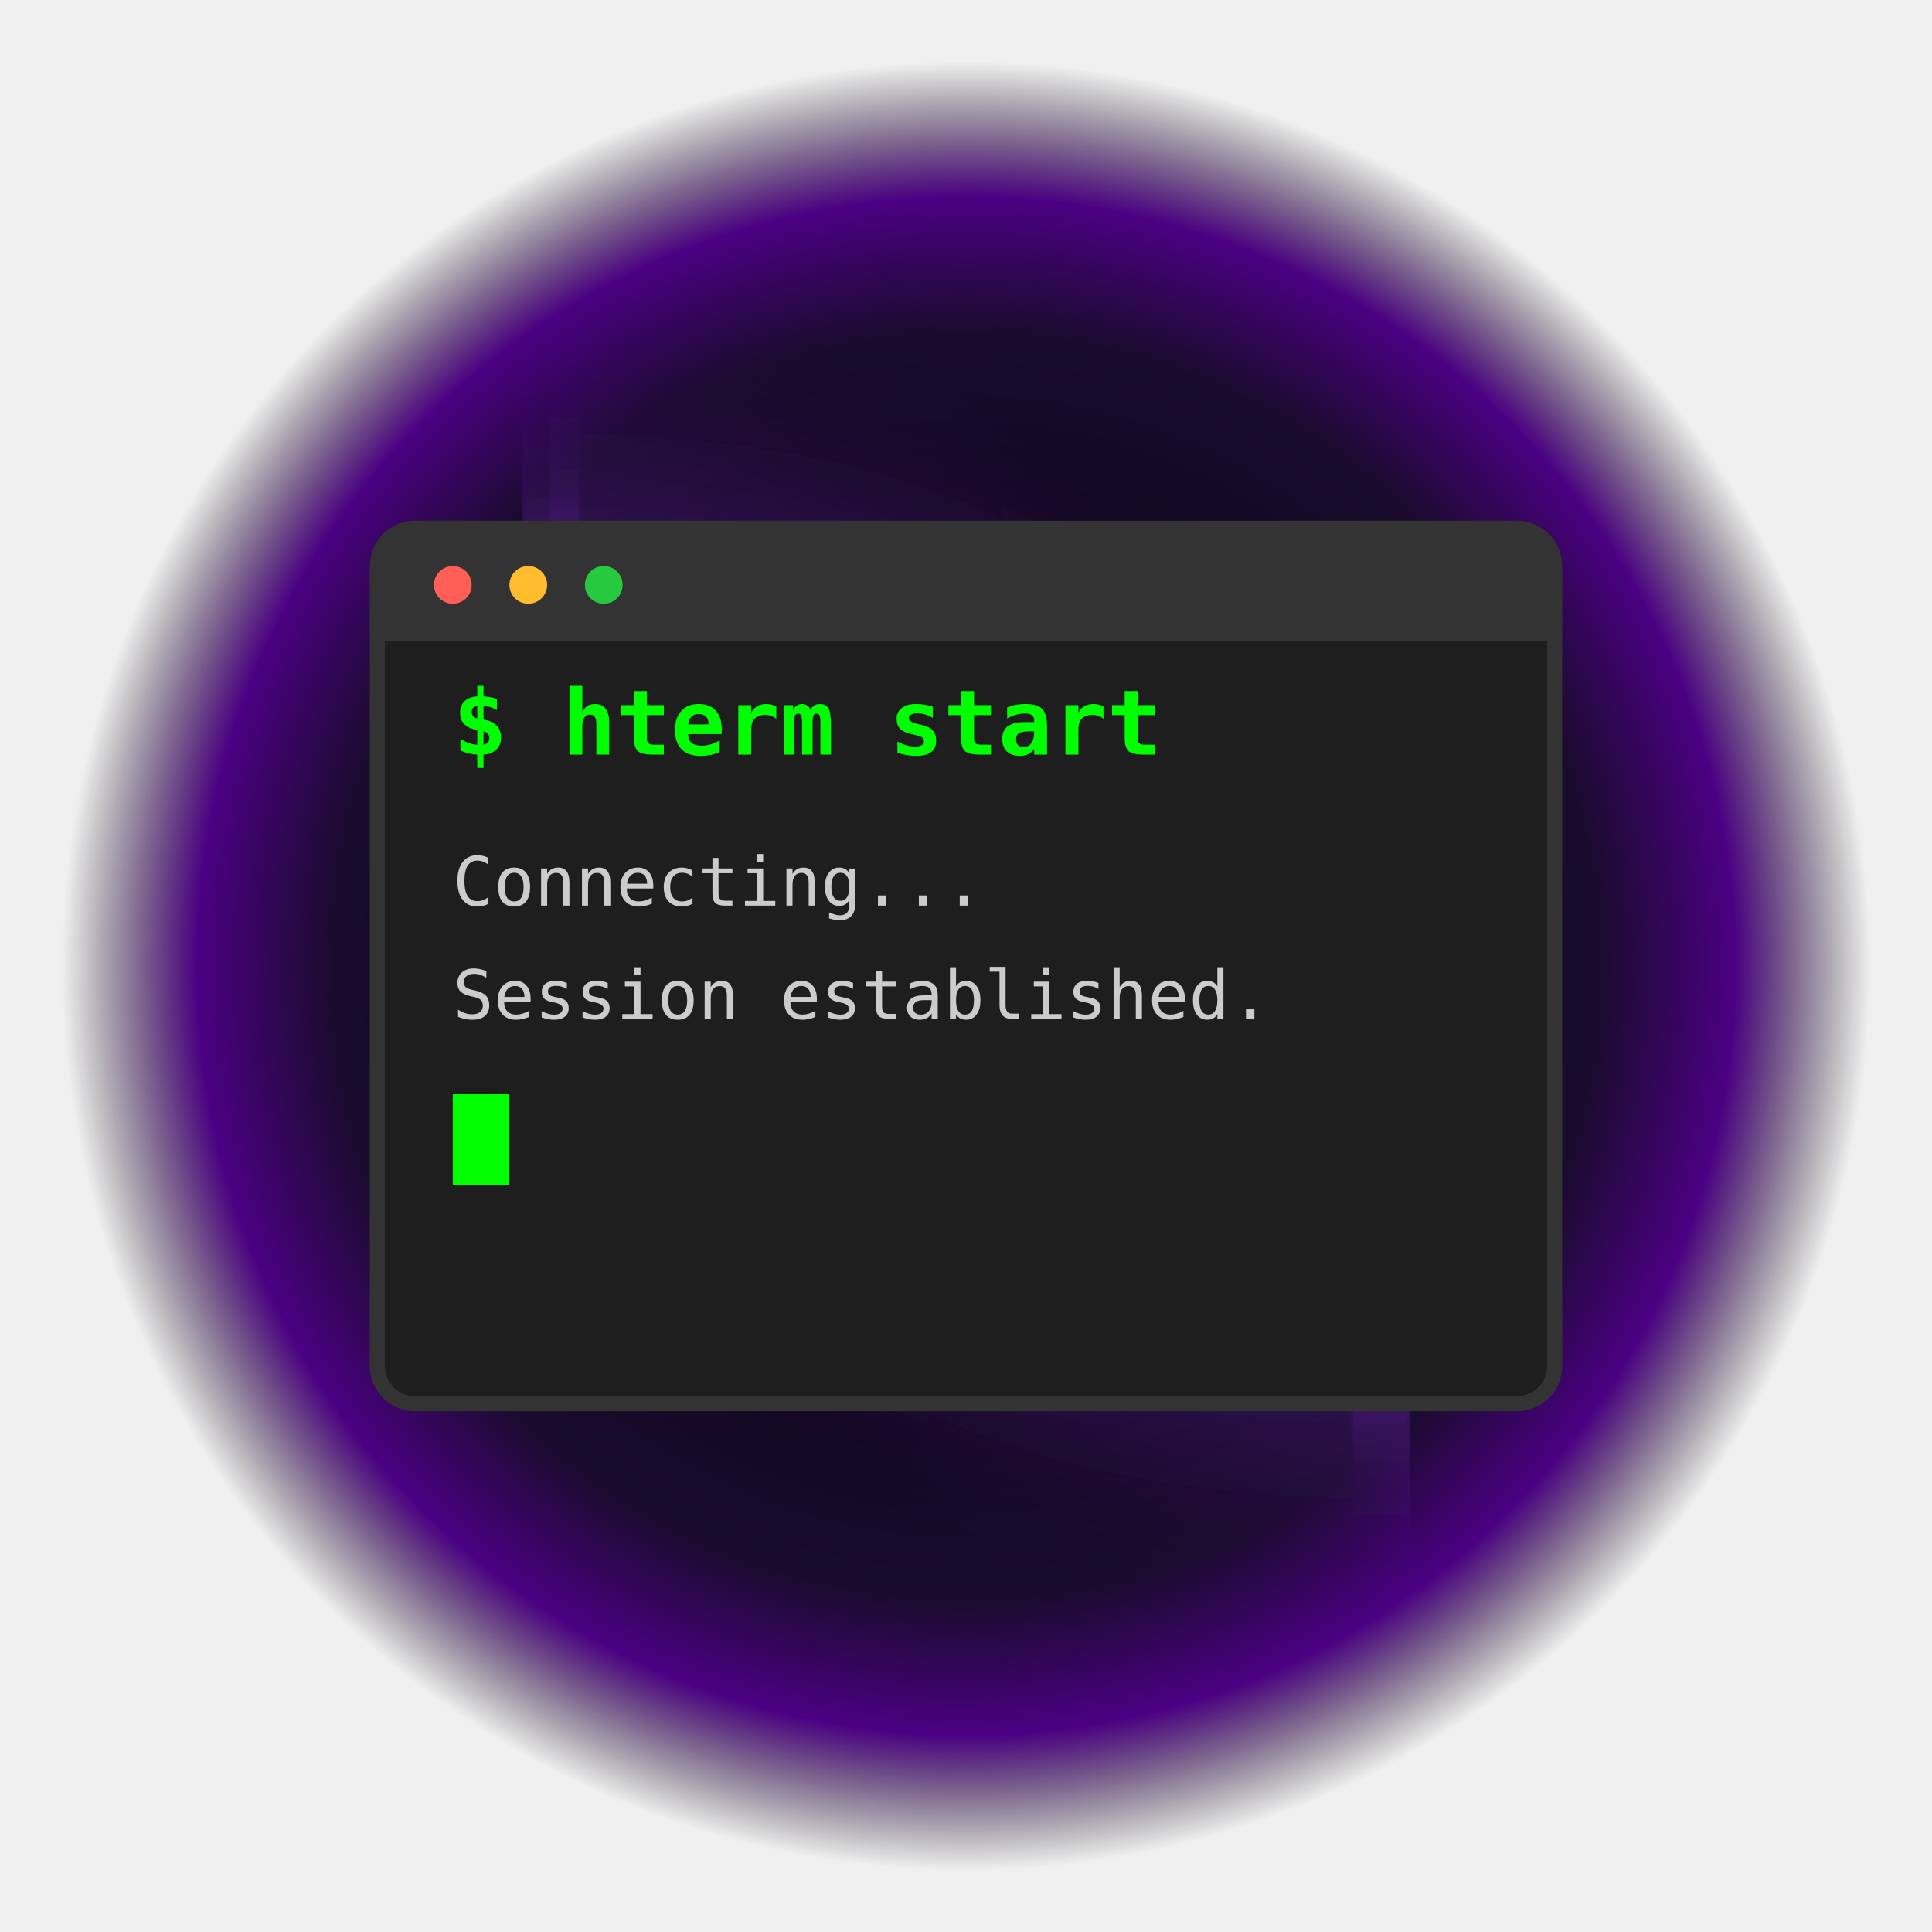
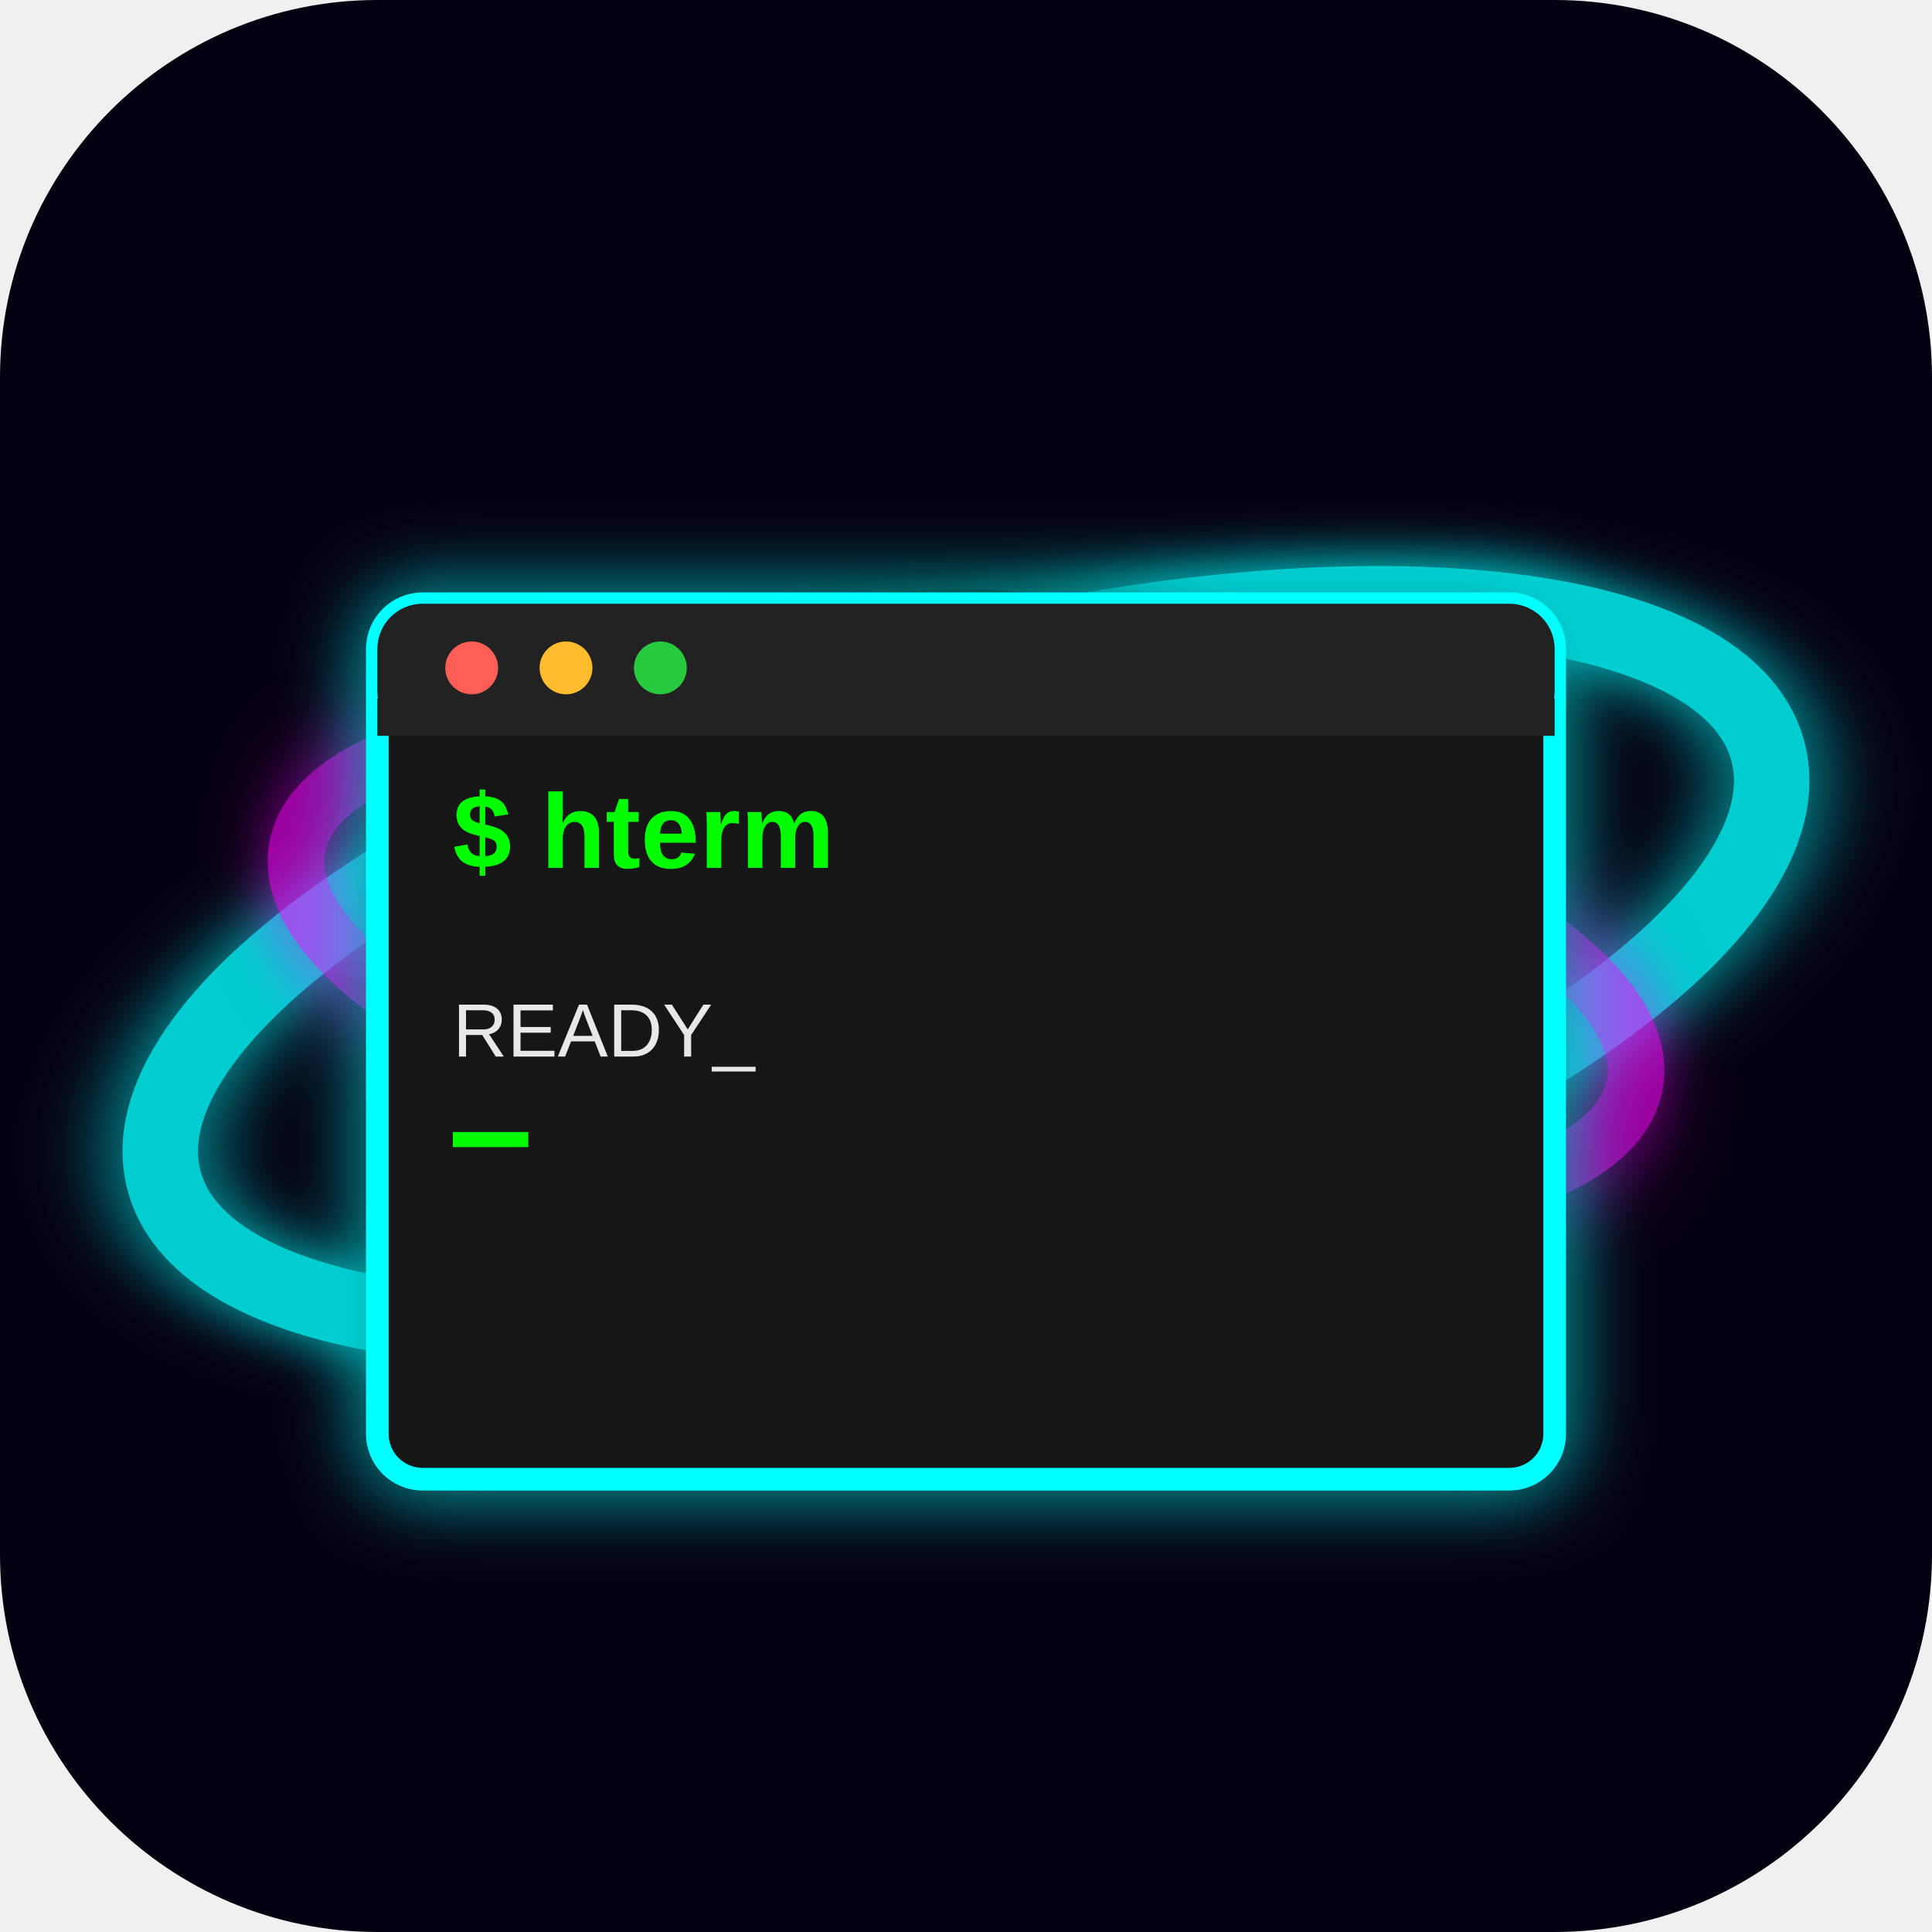
<svg xmlns="http://www.w3.org/2000/svg" width="512" height="512" viewBox="0 0 512 512">
  <defs>
    <radialGradient id="blackhole" cx="50%" cy="50%" r="50%" fx="50%" fy="50%">
-       <stop offset="0%" style="stop-color:#000000;stop-opacity:1" />
-       <stop offset="70%" style="stop-color:#1a0b2e;stop-opacity:1" />
-       <stop offset="85%" style="stop-color:#4b0082;stop-opacity:1" />
-       <stop offset="100%" style="stop-color:#000000;stop-opacity:0" />
+       <stop offset="0%" style="stop-color:#ffffff;stop-opacity:1" />
+       <stop offset="20%" style="stop-color:#00ffff;stop-opacity:1" />
+       <stop offset="60%" style="stop-color:#1a0b2e;stop-opacity:1" />
+       <stop offset="100%" style="stop-color:#000000;stop-opacity:1" />
    </radialGradient>
-     <filter id="glow" x="-20%" y="-20%" width="140%" height="140%">
-       <feGaussianBlur stdDeviation="15" result="blur" />
+     <filter id="glow" x="-50%" y="-50%" width="200%" height="200%">
+       <feGaussianBlur stdDeviation="10" result="blur" />
      <feComposite in="SourceGraphic" in2="blur" operator="over" />
    </filter>
  </defs>
-   <circle cx="256" cy="256" r="240" fill="url(#blackhole)" />
-   <path d="M 100 256 Q 256 100 412 256 Q 256 412 100 256" fill="none" stroke="#8a2be2" stroke-width="15" opacity="0.6" filter="url(#glow)" transform="rotate(45, 256, 256)" />
-   <path d="M 120 256 Q 256 120 392 256 Q 256 392 120 256" fill="none" stroke="#4b0082" stroke-width="10" opacity="0.4" transform="rotate(-30, 256, 256)" />
-   <rect x="100" y="140" width="312" height="232" rx="10" ry="10" fill="#1e1e1e" stroke="#333" stroke-width="4" />
-   <rect x="100" y="140" width="312" height="30" rx="10" ry="10" fill="#333" />
-   <rect x="100" y="160" width="312" height="10" fill="#333" />
-   <circle cx="120" cy="155" r="5" fill="#ff5f56" />
-   <circle cx="140" cy="155" r="5" fill="#ffbd2e" />
-   <circle cx="160" cy="155" r="5" fill="#27c93f" />
-   <text x="120" y="200" font-family="monospace" font-size="24" fill="#0f0" font-weight="bold">$ hterm start</text>
-   <text x="120" y="240" font-family="monospace" font-size="18" fill="#ccc">Connecting...</text>
-   <text x="120" y="270" font-family="monospace" font-size="18" fill="#ccc">Session established.</text>
-   <rect x="120" y="290" width="15" height="24" fill="#0f0">
-     <animate attributeName="opacity" values="1;0;1" dur="1s" repeatCount="indefinite" />
+   <rect width="512" height="512" fill="#050010" rx="100" ry="100" />
+   <ellipse cx="256" cy="256" rx="220" ry="80" fill="none" stroke="#00ffff" stroke-width="20" opacity="0.8" filter="url(#glow)" transform="rotate(-15, 256, 256)" />
+   <ellipse cx="256" cy="256" rx="180" ry="60" fill="none" stroke="#ff00ff" stroke-width="15" opacity="0.6" filter="url(#glow)" transform="rotate(10, 256, 256)" />
+   <circle cx="256" cy="256" r="100" fill="url(#blackhole)" filter="url(#glow)" />
+   <rect x="100" y="160" width="312" height="232" rx="12" ry="12" fill="#121212" stroke="#00ffff" stroke-width="6" filter="url(#glow)" />
+   <rect x="100" y="160" width="312" height="35" rx="12" ry="12" fill="#222" />
+   <rect x="100" y="185" width="312" height="10" fill="#222" />
+   <circle cx="125" cy="177" r="7" fill="#ff5f56" />
+   <circle cx="150" cy="177" r="7" fill="#ffbd2e" />
+   <circle cx="175" cy="177" r="7" fill="#27c93f" />
+   <text x="120" y="230" font-family="Arial, monospace" font-size="28" fill="#00ff00" font-weight="bold">$ hterm</text>
+   <text x="120" y="280" font-family="Arial, monospace" font-size="20" fill="#fff" opacity="0.9">READY_</text>
+   <rect x="120" y="300" width="20" height="4" fill="#00ff00">
+     <animate attributeName="opacity" values="1;0;1" dur="0.8s" repeatCount="indefinite" />
  </rect>
</svg>
